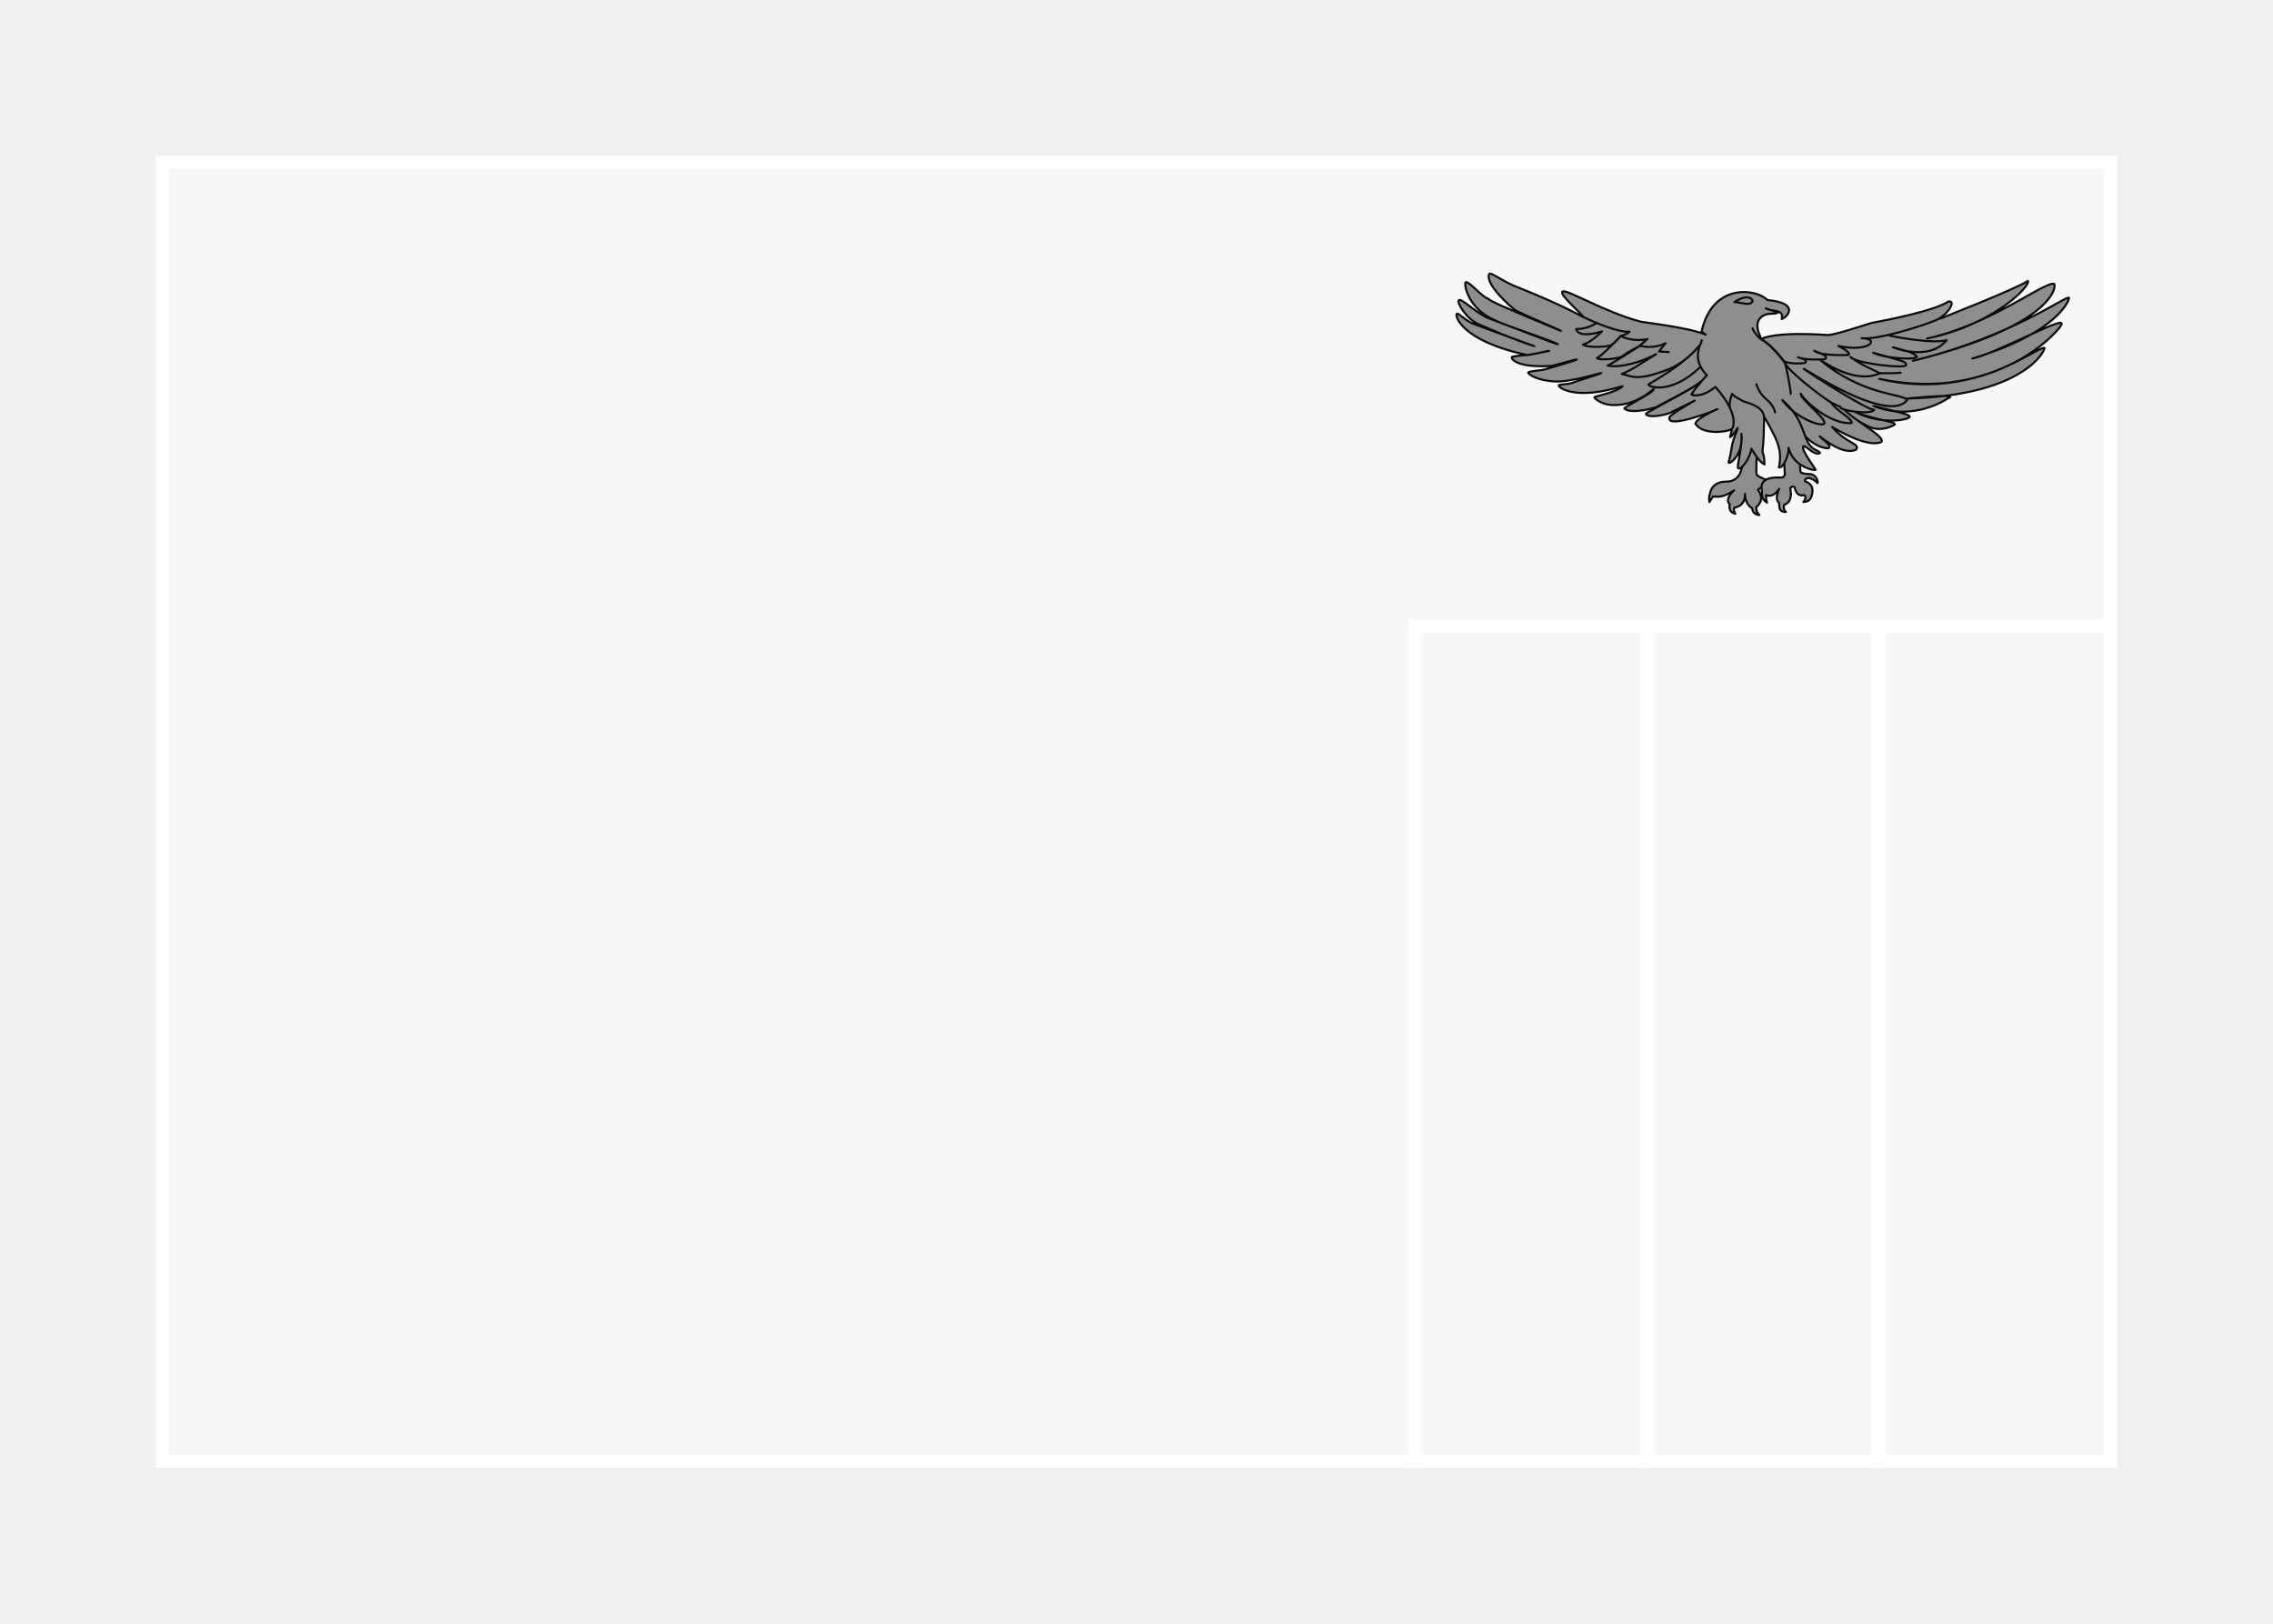
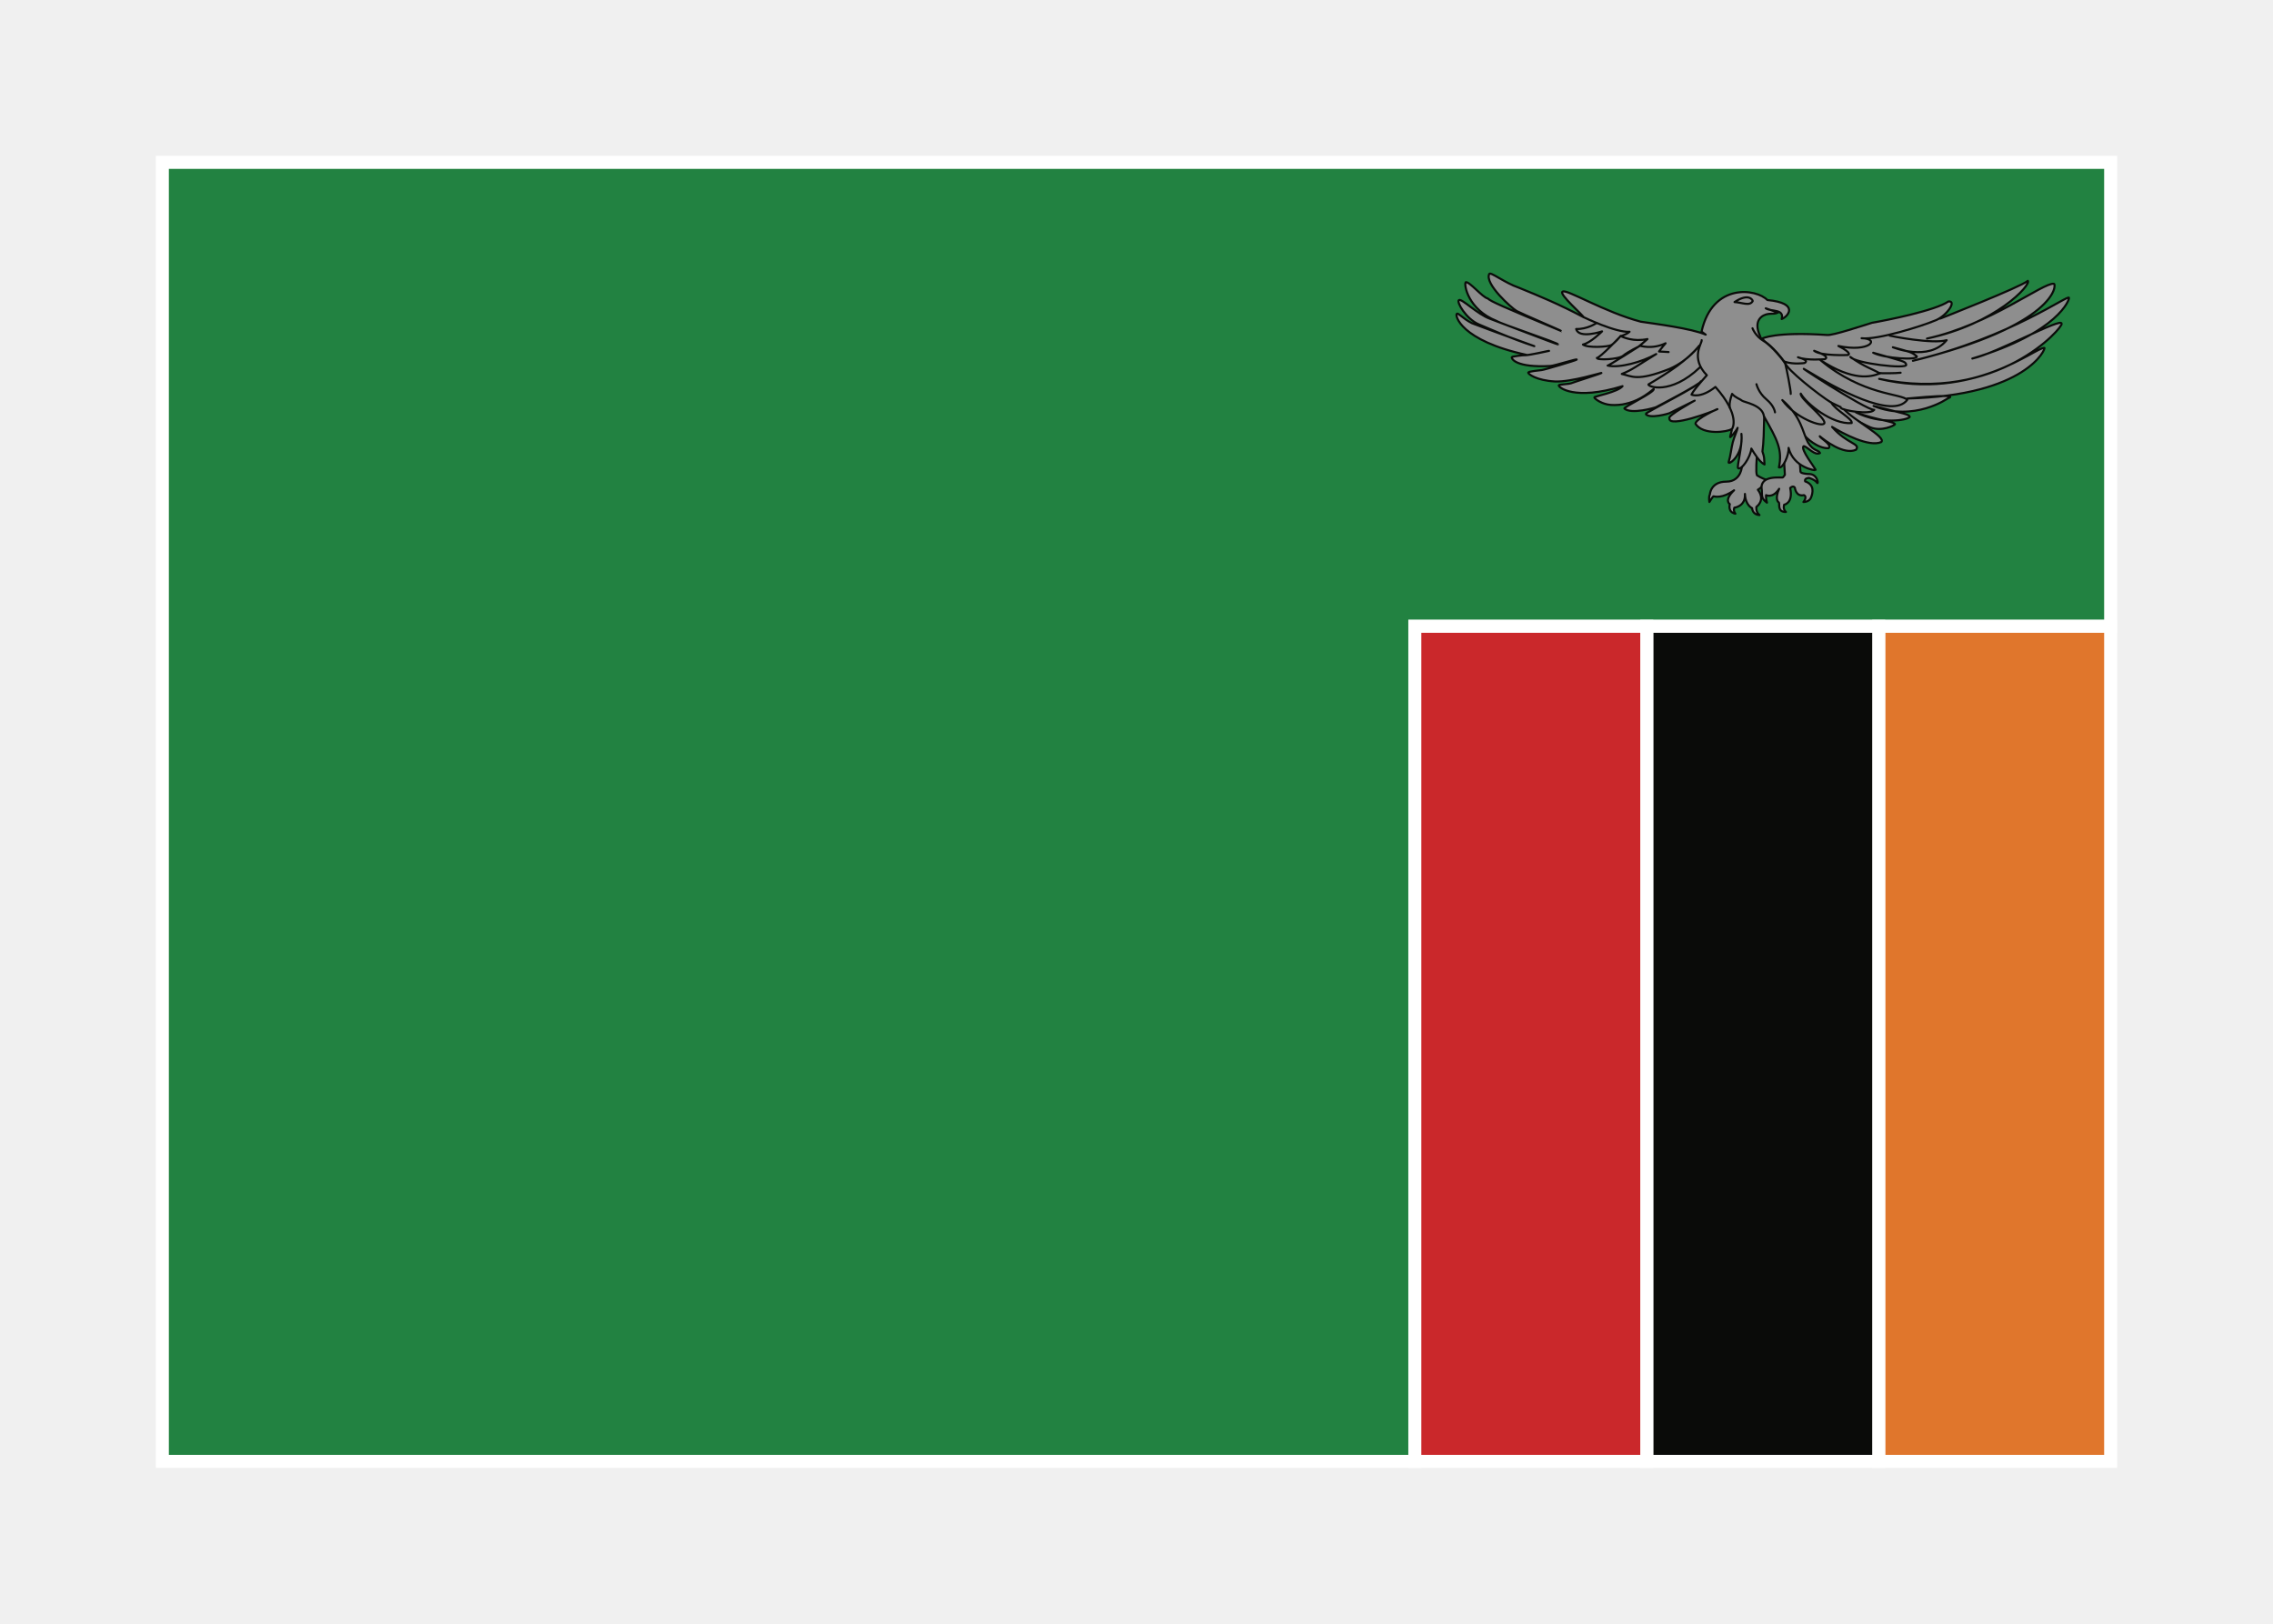
<svg xmlns="http://www.w3.org/2000/svg" width="350" height="250" viewBox="0 0 350 250" fill="none">
  <g id="flag / africa / zambia / b">
    <g id="zambia b">
      <g id="green">
-         <path fill-rule="evenodd" clip-rule="evenodd" d="M217.857 225H25V25H325V96.429H217.857V225Z" fill="white" fill-opacity="0.5" />
+         <path fill-rule="evenodd" clip-rule="evenodd" d="M217.857 225H25V25H325V96.429H217.857V225Z" fill="#228241" fill-opacity="1" />
        <path d="M25 225H24V226H25V225ZM217.857 225V226H218.857V225H217.857ZM25 25V24H24V25H25ZM325 25H326V24H325V25ZM325 96.429V97.429H326V96.429H325ZM217.857 96.429V95.429H216.857V96.429H217.857ZM25 226H217.857V224H25V226ZM24 25V225H26V25H24ZM325 24H25V26H325V24ZM326 96.429V25H324V96.429H326ZM325 95.429H217.857V97.429H325V95.429ZM216.857 96.429V225H218.857V96.429H216.857Z" fill="white" />
      </g>
-       <path id="orange" fill-rule="evenodd" clip-rule="evenodd" d="M289.286 225H325V96.429H289.286V225Z" fill="white" fill-opacity="0.5" stroke="white" stroke-width="2" />
-       <path id="black" fill-rule="evenodd" clip-rule="evenodd" d="M253.571 225H289.286V96.429H253.571V225Z" fill="white" fill-opacity="0.5" stroke="white" stroke-width="2" />
-       <path id="red" fill-rule="evenodd" clip-rule="evenodd" d="M217.857 225H253.571V96.429H217.857V225Z" fill="white" fill-opacity="0.5" stroke="white" stroke-width="2" />
-       <g id="eagle" style="mix-blend-mode:luminosity">
-         <path id="Fill 5" fill-rule="evenodd" clip-rule="evenodd" d="M298.775 49.048C298.775 49.048 311.061 44.233 312.251 43.24C312.793 43.836 307.326 49.892 296.718 52.126C306.352 50.041 314.579 43.488 316.256 43.686C316.744 43.786 316.635 50.09 294.553 55.551C309.816 51.877 318.692 45.126 318.584 45.871C318.692 46.02 317.068 51.182 303.7 55.203C307.435 54.409 317.555 48.75 317.447 49.842C317.772 50.289 307.651 62.203 289.358 58.331C303.971 61.806 313.442 53.416 314.795 53.565C315.066 53.615 312.089 60.912 293.688 61.359C302.51 60.515 299.966 61.309 299.966 61.309C299.966 61.309 294.77 65.032 288.492 62.501C293.417 63.742 293.958 63.791 294.066 64.188C293.741 64.685 289.682 65.429 285.786 63.493C288.925 64.685 291.739 64.883 291.793 65.33C291.739 65.479 289.736 66.521 287.95 65.777C286.164 65.032 269.711 55.749 269.711 55.749L297.747 48.7L298.775 49.048Z" fill="#E0762C" />
+       <path id="orange" fill-rule="evenodd" clip-rule="evenodd" d="M289.286 225H325V96.429H289.286V225Z" fill="#E0762C" fill-opacity="1" stroke="white" stroke-width="2" />
+       <path id="black" fill-rule="evenodd" clip-rule="evenodd" d="M253.571 225H289.286V96.429H253.571V225Z" fill="#0A0B09" fill-opacity="1" stroke="white" stroke-width="2" />
+       <path id="red" fill-rule="evenodd" clip-rule="evenodd" d="M217.857 225H253.571V96.429H217.857V225Z" fill="#CA282B" fill-opacity="1" stroke="white" stroke-width="2" />
+       <g id="eagle">
+         <path id="Fill 5" fill-rule="evenodd" clip-rule="evenodd" d="M298.775 49.048C298.775 49.048 311.061 44.233 312.251 43.24C312.793 43.836 307.326 49.892 296.718 52.126C306.352 50.041 314.579 43.488 316.256 43.686C316.744 43.786 316.635 50.09 294.553 55.551C309.816 51.877 318.692 45.126 318.584 45.871C318.692 46.02 317.068 51.182 303.7 55.203C307.435 54.409 317.555 48.75 317.447 49.842C317.772 50.289 307.651 62.203 289.358 58.331C303.971 61.806 313.442 53.416 314.795 53.565C315.066 53.615 312.089 60.912 293.688 61.359C302.51 60.515 299.966 61.309 299.966 61.309C299.966 61.309 294.77 65.032 288.492 62.501C293.417 63.742 293.958 63.791 294.066 64.188C293.741 64.685 289.682 65.429 285.786 63.493C288.925 64.685 291.739 64.883 291.793 65.33C291.739 65.479 289.736 66.521 287.95 65.777C286.164 65.032 269.711 55.749 269.711 55.749L297.747 48.7L298.775 49.048Z" fill="#8E8E8E" />
        <path id="Stroke 6" fill-rule="evenodd" clip-rule="evenodd" d="M298.775 49.048C298.775 49.048 311.061 44.233 312.251 43.24C312.793 43.836 307.326 49.892 296.718 52.126C306.352 50.041 314.579 43.488 316.256 43.686C316.744 43.786 316.635 50.09 294.553 55.551C309.816 51.877 318.692 45.126 318.584 45.871C318.692 46.02 317.068 51.182 303.7 55.203C307.435 54.409 317.555 48.75 317.447 49.842C317.772 50.289 307.651 62.203 289.358 58.331C303.971 61.806 313.442 53.416 314.795 53.565C315.066 53.615 312.089 60.912 293.688 61.359C302.51 60.515 299.966 61.309 299.966 61.309C299.966 61.309 294.77 65.032 288.492 62.501C293.417 63.742 293.958 63.791 294.066 64.188C293.741 64.685 289.682 65.429 285.786 63.493C288.925 64.685 291.739 64.883 291.793 65.33C291.739 65.479 289.736 66.521 287.95 65.777C286.164 65.032 269.711 55.749 269.711 55.749L297.747 48.7L298.775 49.048Z" stroke="#0A0B09" stroke-width="0.321" stroke-linecap="round" stroke-linejoin="round" />
-         <path id="Fill 7" fill-rule="evenodd" clip-rule="evenodd" d="M265.816 74.157C263.351 74.157 263.283 76.169 263.283 76.169C263.283 76.169 263.079 76.314 263.215 77.29C263.622 76.626 263.826 76.418 263.826 76.418C264.097 76.46 265.228 76.772 267.015 75.486C265.386 77.04 266.359 77.621 266.359 77.621C266.359 77.621 265.974 78.846 267.218 79.094C266.834 78.597 267.06 78.162 267.06 78.162C267.06 78.162 268.802 77.996 268.689 76.046C268.757 77.808 269.797 78.245 269.797 78.245C269.797 78.245 269.797 79.219 270.928 79.302C270.317 78.805 270.453 78.037 270.453 78.037C270.453 78.037 271.923 77.061 270.679 75.401C271.425 75.007 272.036 73.909 272.036 73.909C272.036 73.909 271.018 73.514 270.543 73.183C270.317 72.746 270.521 70.361 270.521 70.361L269.91 67.269L268.168 72.082C268.236 71.398 268.281 74.157 265.816 74.157Z" fill="#E0762C" />
+         <path id="Fill 7" fill-rule="evenodd" clip-rule="evenodd" d="M265.816 74.157C263.351 74.157 263.283 76.169 263.283 76.169C263.283 76.169 263.079 76.314 263.215 77.29C263.622 76.626 263.826 76.418 263.826 76.418C264.097 76.46 265.228 76.772 267.015 75.486C265.386 77.04 266.359 77.621 266.359 77.621C266.359 77.621 265.974 78.846 267.218 79.094C266.834 78.597 267.06 78.162 267.06 78.162C267.06 78.162 268.802 77.996 268.689 76.046C268.757 77.808 269.797 78.245 269.797 78.245C269.797 78.245 269.797 79.219 270.928 79.302C270.317 78.805 270.453 78.037 270.453 78.037C270.453 78.037 271.923 77.061 270.679 75.401C271.425 75.007 272.036 73.909 272.036 73.909C272.036 73.909 271.018 73.514 270.543 73.183C270.317 72.746 270.521 70.361 270.521 70.361L269.91 67.269L268.168 72.082C268.236 71.398 268.281 74.157 265.816 74.157Z" fill="#8E8E8E" />
        <path id="Stroke 8" fill-rule="evenodd" clip-rule="evenodd" d="M265.816 74.157C263.351 74.157 263.283 76.169 263.283 76.169C263.283 76.169 263.079 76.314 263.215 77.29C263.622 76.626 263.826 76.418 263.826 76.418C264.097 76.46 265.228 76.772 267.015 75.486C265.386 77.04 266.359 77.621 266.359 77.621C266.359 77.621 265.974 78.846 267.218 79.094C266.834 78.597 267.06 78.162 267.06 78.162C267.06 78.162 268.802 77.996 268.689 76.046C268.757 77.808 269.797 78.245 269.797 78.245C269.797 78.245 269.797 79.219 270.928 79.302C270.317 78.805 270.453 78.037 270.453 78.037C270.453 78.037 271.923 77.061 270.679 75.401C271.425 75.007 272.036 73.909 272.036 73.909C272.036 73.909 271.018 73.514 270.543 73.183C270.317 72.746 270.521 70.361 270.521 70.361L269.91 67.269L268.168 72.082C268.236 71.398 268.281 74.157 265.816 74.157Z" stroke="#0A0B09" stroke-width="0.321" stroke-linecap="round" stroke-linejoin="round" />
-         <path id="Fill 9" fill-rule="evenodd" clip-rule="evenodd" d="M277.992 67.216C278.046 67.266 279.832 69.103 281.564 69.002C282.213 68.507 280.211 67.415 280.211 67.166C280.914 67.763 283.891 70.096 285.786 69.251C286.543 68.258 284.432 68.407 282.105 65.727C283.729 66.719 287.788 68.903 289.682 68.059C290.494 67.266 285.461 64.784 283.783 62.847L279.453 60.812L273.554 65.231L277.992 67.216Z" fill="#E0762C" />
+         <path id="Fill 9" fill-rule="evenodd" clip-rule="evenodd" d="M277.992 67.216C278.046 67.266 279.832 69.103 281.564 69.002C282.213 68.507 280.211 67.415 280.211 67.166C280.914 67.763 283.891 70.096 285.786 69.251C286.543 68.258 284.432 68.407 282.105 65.727C283.729 66.719 287.788 68.903 289.682 68.059C290.494 67.266 285.461 64.784 283.783 62.847L279.453 60.812L273.554 65.231L277.992 67.216Z" fill="#8E8E8E" />
        <path id="Stroke 10" fill-rule="evenodd" clip-rule="evenodd" d="M277.992 67.216C278.046 67.266 279.832 69.103 281.564 69.002C282.213 68.507 280.211 67.415 280.211 67.166C280.914 67.763 283.891 70.096 285.786 69.251C286.543 68.258 284.432 68.407 282.105 65.727C283.729 66.719 287.788 68.903 289.682 68.059C290.494 67.266 285.461 64.784 283.783 62.847L279.453 60.812L273.554 65.231L277.992 67.216Z" stroke="#0A0B09" stroke-width="0.321" stroke-linecap="round" stroke-linejoin="round" />
-         <path id="Fill 11" fill-rule="evenodd" clip-rule="evenodd" d="M271.335 52.126C271.335 52.126 273.337 51.032 281.348 51.578C282.214 51.678 286.814 50.139 288.275 49.693C290.602 49.295 298.017 47.806 300.02 46.416C301.427 46.267 299.641 48.8 297.855 49.395C295.96 50.19 289.087 52.373 286.651 52.075C289.574 52.126 287.95 54.309 283.079 53.267C285.407 54.459 284.541 54.657 284.541 54.657C284.541 54.657 280.427 54.855 279.345 54.011C282.105 54.955 280.969 55.303 280.969 55.303C280.969 55.303 278.154 55.55 276.855 55.005C278.858 55.55 277.829 55.898 277.829 55.898C277.829 55.898 276.206 56.147 274.853 55.7C273.5 55.252 271.443 52.126 271.335 52.126Z" fill="#E0762C" />
+         <path id="Fill 11" fill-rule="evenodd" clip-rule="evenodd" d="M271.335 52.126C271.335 52.126 273.337 51.032 281.348 51.578C282.214 51.678 286.814 50.139 288.275 49.693C290.602 49.295 298.017 47.806 300.02 46.416C301.427 46.267 299.641 48.8 297.855 49.395C295.96 50.19 289.087 52.373 286.651 52.075C289.574 52.126 287.95 54.309 283.079 53.267C285.407 54.459 284.541 54.657 284.541 54.657C284.541 54.657 280.427 54.855 279.345 54.011C282.105 54.955 280.969 55.303 280.969 55.303C280.969 55.303 278.154 55.55 276.855 55.005C278.858 55.55 277.829 55.898 277.829 55.898C277.829 55.898 276.206 56.147 274.853 55.7C273.5 55.252 271.443 52.126 271.335 52.126Z" fill="#8E8E8E" />
        <path id="Stroke 12" fill-rule="evenodd" clip-rule="evenodd" d="M271.335 52.126C271.335 52.126 273.337 51.032 281.348 51.578C282.214 51.678 286.814 50.139 288.275 49.693C290.602 49.295 298.017 47.806 300.02 46.416C301.427 46.267 299.641 48.8 297.855 49.395C295.96 50.19 289.087 52.373 286.651 52.075C289.574 52.126 287.95 54.309 283.079 53.267C285.407 54.459 284.541 54.657 284.541 54.657C284.541 54.657 280.427 54.855 279.345 54.011C282.105 54.955 280.969 55.303 280.969 55.303C280.969 55.303 278.154 55.55 276.855 55.005C278.858 55.55 277.829 55.898 277.829 55.898C277.829 55.898 276.206 56.147 274.853 55.7C273.5 55.252 271.443 52.126 271.335 52.126Z" stroke="#0A0B09" stroke-width="0.321" stroke-linecap="round" stroke-linejoin="round" />
-         <path id="Fill 13" fill-rule="evenodd" clip-rule="evenodd" d="M274.547 68.245L274.841 73.1C274.841 73.1 274.682 73.349 274.547 73.494C274.411 73.639 270.792 72.975 271.29 75.506C271.29 76.544 271.312 76.813 272.081 77.394C271.878 76.709 271.946 76.232 271.946 76.232C271.946 76.232 272.963 76.793 273.959 75.257C273.28 76.772 273.755 77.311 273.913 77.353C274.072 77.623 273.642 78.846 274.999 78.826C274.479 78.369 274.728 77.705 274.728 77.705C274.728 77.705 276.153 77.498 275.655 75.133C276.175 74.656 276.379 75.112 276.379 75.112C276.379 75.112 276.537 76.523 277.781 76.232C278.347 76.523 277.691 77.29 277.691 77.29C277.691 77.29 278.595 77.311 278.867 76.606C279.138 75.9 279.455 74.635 277.962 74.116C277.781 73.619 278.55 73.577 278.55 73.577C278.55 73.577 279.5 73.867 279.771 74.303C280.043 74.739 279.953 73.162 278.776 72.996C277.329 72.954 277.238 72.685 277.238 72.623C277.238 72.56 276.99 69.096 276.877 68.1L274.547 68.245Z" fill="#E0762C" />
+         <path id="Fill 13" fill-rule="evenodd" clip-rule="evenodd" d="M274.547 68.245L274.841 73.1C274.841 73.1 274.682 73.349 274.547 73.494C274.411 73.639 270.792 72.975 271.29 75.506C271.29 76.544 271.312 76.813 272.081 77.394C271.878 76.709 271.946 76.232 271.946 76.232C271.946 76.232 272.963 76.793 273.959 75.257C273.28 76.772 273.755 77.311 273.913 77.353C274.072 77.623 273.642 78.846 274.999 78.826C274.479 78.369 274.728 77.705 274.728 77.705C274.728 77.705 276.153 77.498 275.655 75.133C276.175 74.656 276.379 75.112 276.379 75.112C276.379 75.112 276.537 76.523 277.781 76.232C278.347 76.523 277.691 77.29 277.691 77.29C277.691 77.29 278.595 77.311 278.867 76.606C279.138 75.9 279.455 74.635 277.962 74.116C277.781 73.619 278.55 73.577 278.55 73.577C278.55 73.577 279.5 73.867 279.771 74.303C280.043 74.739 279.953 73.162 278.776 72.996C277.329 72.954 277.238 72.685 277.238 72.623C277.238 72.56 276.99 69.096 276.877 68.1L274.547 68.245Z" fill="#8E8E8E" />
        <path id="Stroke 14" fill-rule="evenodd" clip-rule="evenodd" d="M274.547 68.245L274.841 73.1C274.841 73.1 274.682 73.349 274.547 73.494C274.411 73.639 270.792 72.975 271.29 75.506C271.29 76.544 271.312 76.813 272.081 77.394C271.878 76.709 271.946 76.232 271.946 76.232C271.946 76.232 272.963 76.793 273.959 75.257C273.28 76.772 273.755 77.311 273.913 77.353C274.072 77.623 273.642 78.846 274.999 78.826C274.479 78.369 274.728 77.705 274.728 77.705C274.728 77.705 276.153 77.498 275.655 75.133C276.175 74.656 276.379 75.112 276.379 75.112C276.379 75.112 276.537 76.523 277.781 76.232C278.347 76.523 277.691 77.29 277.691 77.29C277.691 77.29 278.595 77.311 278.867 76.606C279.138 75.9 279.455 74.635 277.962 74.116C277.781 73.619 278.55 73.577 278.55 73.577C278.55 73.577 279.5 73.867 279.771 74.303C280.043 74.739 279.953 73.162 278.776 72.996C277.329 72.954 277.238 72.685 277.238 72.623C277.238 72.56 276.99 69.096 276.877 68.1L274.547 68.245Z" stroke="#0A0B09" stroke-width="0.321" stroke-linecap="round" stroke-linejoin="round" />
-         <path id="Fill 15" fill-rule="evenodd" clip-rule="evenodd" d="M279.581 72.382C279.599 72.16 277.112 69.088 277.743 68.691C278.373 68.81 279.408 70.207 280.246 69.754C279.992 69.209 279.243 69.516 278.393 68.122C277.543 66.546 277.419 64.18 274.443 61.599C276.37 64.33 280.741 65.931 280.926 65.134C281.112 64.338 277.077 61.327 277.284 60.601C278.086 62.092 282.137 65.413 285.122 65.138C285.327 64.498 282.678 63.208 281.996 62.003C280.089 60.828 274.987 56.794 274.885 55.858C273.028 53.375 271.869 52.623 271.329 52.337C271.12 52.112 271.068 51.896 271.027 51.759C269.875 49.267 271.401 48.458 272.295 48.338C273.03 48.263 273.244 48.364 273.773 48.129C273.146 47.904 272.52 47.694 271.894 47.469C272.711 48.019 274.797 47.535 274.345 49.118C275.26 48.799 277.206 46.674 272.139 46.195C270.489 44.46 263.709 43.462 262.012 51.036C262.147 51.142 262.218 51.23 262.649 51.525C260.508 50.573 254.732 49.839 252.651 49.531C247.027 48.042 241.187 44.456 240.626 44.897C239.875 45.203 244.023 48.743 243.808 48.821C240.211 46.898 236.925 45.535 233.867 44.294C231.716 43.557 229.561 41.84 229.324 42.167C228.532 43.671 232.772 47.452 233.561 47.897C234.35 48.322 240.554 50.961 240.462 50.994C231.119 47.104 229.552 46.399 229.083 45.951C228.26 45.781 226.253 43.296 225.694 43.456C225.388 43.732 226.002 47.657 230.461 49.419C231.188 49.905 240.018 52.811 239.932 53.038C239.91 53.095 229.818 49.218 229.425 49.079C227.48 48.38 225.092 45.926 224.646 46.202C224.22 46.453 225.746 49.108 227.713 49.941C228.743 50.358 232.696 52.154 236.258 53.297C236.485 53.372 229.856 50.991 226.669 49.769C225.223 49.034 224.543 48.117 224.323 48.314C223.997 48.511 224.849 52.433 235.091 54.646C235.361 54.752 238.697 53.922 238.532 54.032C238.491 54.059 235.22 54.713 234.901 54.69C234.618 54.65 232.826 54.885 232.793 54.97C232.685 55.235 233.443 56.64 238.731 56.347C239.407 56.31 243.076 55.121 242.768 55.377C242.614 55.505 237.772 56.948 237.403 56.976C237.083 57.018 235.382 57.181 235.319 57.347C235.242 57.573 236.578 58.573 239.418 58.733C241.932 58.855 246.711 57.324 246.615 57.423C246.519 57.522 242.009 58.94 241.89 59.026C241.727 59.111 240.076 59.193 240.018 59.309C239.883 59.599 242.4 61.758 249.844 59.454C249.097 60.38 245.488 61.014 245.493 61.181C245.477 61.302 246.288 62.021 247.55 62.279C248.181 62.407 249.044 62.381 249.833 62.267C251.25 62.007 252.743 61.492 254.64 59.884C254.867 60.389 249.901 62.694 250.134 62.914C251.211 63.83 254.788 62.796 255.022 62.676C255.257 62.555 261.91 59.114 261.887 58.716C261.991 59.226 253.309 63.553 253.403 63.73C253.96 64.546 256.926 63.688 257.068 63.613C257.209 63.538 260.852 61.733 260.952 61.679C261.052 61.626 256.67 64.031 257.061 64.397C256.872 65.959 263.903 63.32 264.454 62.991C264.73 62.826 261.076 64.464 261.067 65.242C262.243 67.066 266.01 66.488 266.591 66.086C266.882 65.886 266.249 67.441 266.453 67.3C266.524 67.271 267.272 66.459 267.56 65.872C267.468 66.382 267.055 67.185 266.814 68.106C266.573 69.027 266.504 70.067 266.173 71.171C266.097 71.656 268.494 70.223 268.146 66.796C268.351 68.578 267.389 71.912 267.641 72.085C268.144 72.431 269.537 70.425 269.677 69.068C270.091 69.753 270.958 71.184 271.705 71.513C271.623 70.476 271.719 70.524 271.383 69.505C271.577 68.152 271.604 66.279 271.651 64.165C273.679 67.729 274.488 69.233 273.921 71.963C274.525 72.193 275.488 70.058 275.41 68.959C276.185 72.013 279.528 72.471 279.581 72.382Z" fill="#E0762C" />
+         <path id="Fill 15" fill-rule="evenodd" clip-rule="evenodd" d="M279.581 72.382C279.599 72.16 277.112 69.088 277.743 68.691C278.373 68.81 279.408 70.207 280.246 69.754C279.992 69.209 279.243 69.516 278.393 68.122C277.543 66.546 277.419 64.18 274.443 61.599C276.37 64.33 280.741 65.931 280.926 65.134C281.112 64.338 277.077 61.327 277.284 60.601C278.086 62.092 282.137 65.413 285.122 65.138C285.327 64.498 282.678 63.208 281.996 62.003C280.089 60.828 274.987 56.794 274.885 55.858C273.028 53.375 271.869 52.623 271.329 52.337C271.12 52.112 271.068 51.896 271.027 51.759C269.875 49.267 271.401 48.458 272.295 48.338C273.03 48.263 273.244 48.364 273.773 48.129C273.146 47.904 272.52 47.694 271.894 47.469C272.711 48.019 274.797 47.535 274.345 49.118C275.26 48.799 277.206 46.674 272.139 46.195C270.489 44.46 263.709 43.462 262.012 51.036C262.147 51.142 262.218 51.23 262.649 51.525C260.508 50.573 254.732 49.839 252.651 49.531C247.027 48.042 241.187 44.456 240.626 44.897C239.875 45.203 244.023 48.743 243.808 48.821C240.211 46.898 236.925 45.535 233.867 44.294C231.716 43.557 229.561 41.84 229.324 42.167C228.532 43.671 232.772 47.452 233.561 47.897C234.35 48.322 240.554 50.961 240.462 50.994C231.119 47.104 229.552 46.399 229.083 45.951C228.26 45.781 226.253 43.296 225.694 43.456C225.388 43.732 226.002 47.657 230.461 49.419C231.188 49.905 240.018 52.811 239.932 53.038C239.91 53.095 229.818 49.218 229.425 49.079C227.48 48.38 225.092 45.926 224.646 46.202C224.22 46.453 225.746 49.108 227.713 49.941C228.743 50.358 232.696 52.154 236.258 53.297C236.485 53.372 229.856 50.991 226.669 49.769C225.223 49.034 224.543 48.117 224.323 48.314C223.997 48.511 224.849 52.433 235.091 54.646C235.361 54.752 238.697 53.922 238.532 54.032C238.491 54.059 235.22 54.713 234.901 54.69C234.618 54.65 232.826 54.885 232.793 54.97C232.685 55.235 233.443 56.64 238.731 56.347C239.407 56.31 243.076 55.121 242.768 55.377C242.614 55.505 237.772 56.948 237.403 56.976C237.083 57.018 235.382 57.181 235.319 57.347C235.242 57.573 236.578 58.573 239.418 58.733C241.932 58.855 246.711 57.324 246.615 57.423C246.519 57.522 242.009 58.94 241.89 59.026C241.727 59.111 240.076 59.193 240.018 59.309C239.883 59.599 242.4 61.758 249.844 59.454C249.097 60.38 245.488 61.014 245.493 61.181C245.477 61.302 246.288 62.021 247.55 62.279C248.181 62.407 249.044 62.381 249.833 62.267C251.25 62.007 252.743 61.492 254.64 59.884C254.867 60.389 249.901 62.694 250.134 62.914C251.211 63.83 254.788 62.796 255.022 62.676C255.257 62.555 261.91 59.114 261.887 58.716C261.991 59.226 253.309 63.553 253.403 63.73C253.96 64.546 256.926 63.688 257.068 63.613C257.209 63.538 260.852 61.733 260.952 61.679C261.052 61.626 256.67 64.031 257.061 64.397C256.872 65.959 263.903 63.32 264.454 62.991C264.73 62.826 261.076 64.464 261.067 65.242C262.243 67.066 266.01 66.488 266.591 66.086C266.882 65.886 266.249 67.441 266.453 67.3C266.524 67.271 267.272 66.459 267.56 65.872C267.468 66.382 267.055 67.185 266.814 68.106C266.573 69.027 266.504 70.067 266.173 71.171C266.097 71.656 268.494 70.223 268.146 66.796C268.351 68.578 267.389 71.912 267.641 72.085C268.144 72.431 269.537 70.425 269.677 69.068C270.091 69.753 270.958 71.184 271.705 71.513C271.623 70.476 271.719 70.524 271.383 69.505C271.577 68.152 271.604 66.279 271.651 64.165C273.679 67.729 274.488 69.233 273.921 71.963C274.525 72.193 275.488 70.058 275.41 68.959C276.185 72.013 279.528 72.471 279.581 72.382Z" fill="#8E8E8E" />
        <path id="Stroke 16" fill-rule="evenodd" clip-rule="evenodd" d="M279.581 72.382C279.599 72.16 277.112 69.088 277.743 68.691C278.373 68.81 279.408 70.207 280.246 69.754C279.992 69.209 279.243 69.516 278.393 68.122C277.543 66.546 277.419 64.18 274.443 61.599C276.37 64.33 280.741 65.931 280.926 65.134C281.112 64.338 277.077 61.327 277.284 60.601C278.086 62.092 282.137 65.413 285.122 65.138C285.327 64.498 282.678 63.208 281.996 62.003C280.089 60.828 274.987 56.794 274.885 55.858C273.028 53.375 271.869 52.623 271.329 52.337C271.12 52.112 271.068 51.896 271.027 51.759C269.875 49.267 271.401 48.458 272.295 48.338C273.03 48.263 273.244 48.364 273.773 48.129C273.146 47.904 272.52 47.694 271.894 47.469C272.711 48.019 274.797 47.535 274.345 49.118C275.26 48.799 277.206 46.674 272.139 46.195C270.489 44.46 263.709 43.462 262.012 51.036C262.147 51.142 262.218 51.23 262.649 51.525C260.508 50.573 254.732 49.839 252.651 49.531C247.027 48.042 241.187 44.456 240.626 44.897C239.875 45.203 244.023 48.743 243.808 48.821C240.211 46.898 236.925 45.535 233.867 44.294C231.716 43.557 229.561 41.84 229.324 42.167C228.532 43.671 232.772 47.452 233.561 47.897C234.35 48.322 240.554 50.961 240.462 50.994C231.119 47.104 229.552 46.399 229.083 45.951C228.26 45.781 226.253 43.296 225.694 43.456C225.388 43.732 226.002 47.657 230.461 49.419C231.188 49.905 240.018 52.811 239.932 53.038C239.91 53.095 229.818 49.218 229.425 49.079C227.48 48.38 225.092 45.926 224.646 46.202C224.22 46.453 225.746 49.108 227.713 49.941C228.743 50.358 232.696 52.154 236.258 53.297C236.485 53.372 229.856 50.991 226.669 49.769C225.223 49.034 224.543 48.117 224.323 48.314C223.997 48.511 224.849 52.433 235.091 54.646C235.361 54.752 238.697 53.922 238.532 54.032C238.491 54.059 235.22 54.713 234.901 54.69C234.618 54.65 232.826 54.885 232.793 54.97C232.685 55.235 233.443 56.64 238.731 56.347C239.407 56.31 243.076 55.121 242.768 55.377C242.614 55.505 237.772 56.948 237.403 56.976C237.083 57.018 235.382 57.181 235.319 57.347C235.242 57.573 236.578 58.573 239.418 58.733C241.932 58.855 246.711 57.324 246.615 57.423C246.519 57.522 242.009 58.94 241.89 59.026C241.727 59.111 240.076 59.193 240.018 59.309C239.883 59.599 242.4 61.758 249.844 59.454C249.097 60.38 245.488 61.014 245.493 61.181C245.477 61.302 246.288 62.021 247.55 62.279C248.181 62.407 249.044 62.381 249.833 62.267C251.25 62.007 252.743 61.492 254.64 59.884C254.867 60.389 249.901 62.694 250.134 62.914C251.211 63.83 254.788 62.796 255.022 62.676C255.257 62.555 261.91 59.114 261.887 58.716C261.991 59.226 253.309 63.553 253.403 63.73C253.96 64.546 256.926 63.688 257.068 63.613C257.209 63.538 260.852 61.733 260.952 61.679C261.052 61.626 256.67 64.031 257.061 64.397C256.872 65.959 263.903 63.32 264.454 62.991C264.73 62.826 261.076 64.464 261.067 65.242C262.243 67.066 266.01 66.488 266.591 66.086C266.882 65.886 266.249 67.441 266.453 67.3C266.524 67.271 267.272 66.459 267.56 65.872C267.468 66.382 267.055 67.185 266.814 68.106C266.573 69.027 266.504 70.067 266.173 71.171C266.097 71.656 268.494 70.223 268.146 66.796C268.351 68.578 267.389 71.912 267.641 72.085C268.144 72.431 269.537 70.425 269.677 69.068C270.091 69.753 270.958 71.184 271.705 71.513C271.623 70.476 271.719 70.524 271.383 69.505C271.577 68.152 271.604 66.279 271.651 64.165C273.679 67.729 274.488 69.233 273.921 71.963C274.525 72.193 275.488 70.058 275.41 68.959C276.185 72.013 279.528 72.471 279.581 72.382Z" stroke="#0A0B09" stroke-width="0.321" stroke-linecap="round" stroke-linejoin="round" />
-         <path id="Fill 17" fill-rule="evenodd" clip-rule="evenodd" d="M245.796 49.755C245.796 49.755 244.416 50.712 242.698 50.656C243.127 52.232 246.686 51.022 246.686 51.022C246.686 51.022 244.968 52.766 243.741 53.048C244.477 53.611 247.576 53.414 248.098 53.132C248.619 52.851 249.539 51.753 249.539 51.753C249.539 51.753 246.349 55.13 245.888 55.102C245.827 55.496 249.233 55.355 249.938 54.764C250.644 54.173 252.423 53.301 252.423 53.301C252.423 53.301 247.76 56.284 247.545 56.284C249.294 56.706 252.791 55.777 255.031 54.511C251.717 56.537 251.411 56.903 249.723 57.578C251.227 57.888 251.994 58.816 257.087 56.79C260.001 55.524 261.658 53.217 261.658 53.217C259.848 55.44 256.994 57.325 253.835 59.182C253.65 59.52 257.209 60.899 261.75 56.565" fill="#E0762C" />
+         <path id="Fill 17" fill-rule="evenodd" clip-rule="evenodd" d="M245.796 49.755C245.796 49.755 244.416 50.712 242.698 50.656C243.127 52.232 246.686 51.022 246.686 51.022C246.686 51.022 244.968 52.766 243.741 53.048C244.477 53.611 247.576 53.414 248.098 53.132C248.619 52.851 249.539 51.753 249.539 51.753C249.539 51.753 246.349 55.13 245.888 55.102C245.827 55.496 249.233 55.355 249.938 54.764C250.644 54.173 252.423 53.301 252.423 53.301C252.423 53.301 247.76 56.284 247.545 56.284C249.294 56.706 252.791 55.777 255.031 54.511C251.717 56.537 251.411 56.903 249.723 57.578C251.227 57.888 251.994 58.816 257.087 56.79C260.001 55.524 261.658 53.217 261.658 53.217C259.848 55.44 256.994 57.325 253.835 59.182C253.65 59.52 257.209 60.899 261.75 56.565" fill="#8E8E8E" />
        <path id="Stroke 18" d="M245.796 49.755C245.796 49.755 244.416 50.712 242.698 50.656C243.127 52.232 246.686 51.022 246.686 51.022C246.686 51.022 244.968 52.766 243.741 53.048C244.477 53.611 247.576 53.414 248.098 53.132C248.619 52.851 249.539 51.753 249.539 51.753C249.539 51.753 246.349 55.13 245.888 55.102C245.827 55.496 249.233 55.355 249.938 54.764C250.644 54.173 252.423 53.301 252.423 53.301C252.423 53.301 247.76 56.284 247.545 56.284C249.294 56.706 252.791 55.777 255.031 54.511C251.717 56.537 251.411 56.903 249.723 57.578C251.227 57.888 251.994 58.816 257.087 56.79C260.001 55.524 261.658 53.217 261.658 53.217C259.848 55.44 256.994 57.325 253.835 59.182C253.65 59.52 257.209 60.899 261.75 56.565" stroke="#0A0B09" stroke-width="0.321" stroke-linecap="round" stroke-linejoin="round" />
-         <path id="Fill 19" fill-rule="evenodd" clip-rule="evenodd" d="M270.463 59.154C270.463 59.154 270.77 60.477 271.997 61.49C273.224 62.503 273.316 63.487 273.316 63.487" fill="#E0762C" />
+         <path id="Fill 19" fill-rule="evenodd" clip-rule="evenodd" d="M270.463 59.154C270.463 59.154 270.77 60.477 271.997 61.49C273.224 62.503 273.316 63.487 273.316 63.487" fill="#8E8E8E" />
        <path id="Stroke 20" d="M270.463 59.154C270.463 59.154 270.77 60.477 271.997 61.49C273.224 62.503 273.316 63.487 273.316 63.487" stroke="#0A0B09" stroke-width="0.321" stroke-linecap="round" stroke-linejoin="round" />
-         <path id="Fill 21" fill-rule="evenodd" clip-rule="evenodd" d="M269.85 50.543C269.85 50.543 270.279 51.725 271.537 52.485C272.825 53.245 274.759 55.637 274.912 56.059C275.06 56.57 275.801 60.251 275.74 60.645" fill="#E0762C" />
+         <path id="Fill 21" fill-rule="evenodd" clip-rule="evenodd" d="M269.85 50.543C269.85 50.543 270.279 51.725 271.537 52.485C272.825 53.245 274.759 55.637 274.912 56.059C275.06 56.57 275.801 60.251 275.74 60.645" fill="#8E8E8E" />
        <path id="Stroke 22" d="M269.85 50.543C269.85 50.543 270.279 51.725 271.537 52.485C272.825 53.245 274.759 55.637 274.912 56.059C275.06 56.57 275.801 60.251 275.74 60.645" stroke="#0A0B09" stroke-width="0.321" stroke-linecap="round" stroke-linejoin="round" />
-         <path id="Fill 23" fill-rule="evenodd" clip-rule="evenodd" d="M262.026 52.372C262.118 52.823 260.216 55.102 262.824 57.775C260.461 60.42 260.462 60.758 260.462 60.758C260.462 60.758 261.781 61.433 264.143 59.576C268.039 63.966 266.741 65.975 266.741 65.975" fill="#E0762C" />
+         <path id="Fill 23" fill-rule="evenodd" clip-rule="evenodd" d="M262.026 52.372C262.118 52.823 260.216 55.102 262.824 57.775C260.461 60.42 260.462 60.758 260.462 60.758C260.462 60.758 261.781 61.433 264.143 59.576C268.039 63.966 266.741 65.975 266.741 65.975" fill="#8E8E8E" />
        <path id="Stroke 24" d="M262.026 52.372C262.118 52.823 260.216 55.102 262.824 57.775C260.461 60.42 260.462 60.758 260.462 60.758C260.462 60.758 261.781 61.433 264.143 59.576C268.039 63.966 266.741 65.975 266.741 65.975" stroke="#0A0B09" stroke-width="0.321" stroke-linecap="round" stroke-linejoin="round" />
-         <path id="Fill 25" fill-rule="evenodd" clip-rule="evenodd" d="M266.43 62.876C266.43 62.876 266.071 62.404 266.711 60.643C267.287 61.28 267.927 61.416 268.208 61.674C268.489 61.931 271.431 62.322 271.618 64.125" fill="#E0762C" />
+         <path id="Fill 25" fill-rule="evenodd" clip-rule="evenodd" d="M266.43 62.876C266.43 62.876 266.071 62.404 266.711 60.643C267.287 61.28 267.927 61.416 268.208 61.674C268.489 61.931 271.431 62.322 271.618 64.125" fill="#8E8E8E" />
        <path id="Stroke 26" d="M266.43 62.876C266.43 62.876 266.071 62.404 266.711 60.643C267.287 61.28 267.927 61.416 268.208 61.674C268.489 61.931 271.431 62.322 271.618 64.125" stroke="#0A0B09" stroke-width="0.321" stroke-linecap="round" stroke-linejoin="round" />
-         <path id="Fill 27" fill-rule="evenodd" clip-rule="evenodd" d="M269.889 46.348C269.889 46.215 269.297 45.049 267.087 46.506C268.271 46.573 269.441 47.195 269.889 46.348Z" fill="#E0762C" />
+         <path id="Fill 27" fill-rule="evenodd" clip-rule="evenodd" d="M269.889 46.348C269.889 46.215 269.297 45.049 267.087 46.506C268.271 46.573 269.441 47.195 269.889 46.348Z" fill="#8E8E8E" />
        <path id="Stroke 28" fill-rule="evenodd" clip-rule="evenodd" d="M269.889 46.348C269.889 46.215 269.297 45.049 267.087 46.506C268.271 46.573 269.441 47.195 269.889 46.348Z" stroke="#0A0B09" stroke-width="0.321" stroke-linecap="round" stroke-linejoin="round" />
-         <path id="Fill 29" fill-rule="evenodd" clip-rule="evenodd" d="M290.981 51.679C291.089 51.728 297.584 53.019 299.749 52.374C296.989 55.749 291.468 53.466 291.468 53.466C294.174 54.211 294.283 54.161 295.149 54.856C295.419 55.501 290.169 55.203 288.437 54.31C293.254 55.7 293.363 55.6 293.525 56.147C293.742 56.891 285.623 55.948 284.919 54.955C287.085 56.494 288.275 56.792 289.466 57.487C288.004 58.082 285.298 58.678 280.319 55.452C286.868 60.912 292.767 60.564 293.688 61.557C291.414 64.635 282.592 59.721 278.533 57.239C274.474 54.757 287.409 63.245 288.6 63.096C288.004 63.94 283.729 63.195 283.458 62.798" fill="#E0762C" />
+         <path id="Fill 29" fill-rule="evenodd" clip-rule="evenodd" d="M290.981 51.679C291.089 51.728 297.584 53.019 299.749 52.374C296.989 55.749 291.468 53.466 291.468 53.466C294.174 54.211 294.283 54.161 295.149 54.856C295.419 55.501 290.169 55.203 288.437 54.31C293.254 55.7 293.363 55.6 293.525 56.147C293.742 56.891 285.623 55.948 284.919 54.955C287.085 56.494 288.275 56.792 289.466 57.487C288.004 58.082 285.298 58.678 280.319 55.452C286.868 60.912 292.767 60.564 293.688 61.557C291.414 64.635 282.592 59.721 278.533 57.239C274.474 54.757 287.409 63.245 288.6 63.096C288.004 63.94 283.729 63.195 283.458 62.798" fill="#8E8E8E" />
        <path id="Stroke 30" d="M290.981 51.679C291.089 51.728 297.584 53.019 299.749 52.374C296.989 55.749 291.468 53.466 291.468 53.466C294.174 54.211 294.283 54.161 295.149 54.856C295.419 55.501 290.169 55.203 288.437 54.31C293.254 55.7 293.363 55.6 293.525 56.147C293.742 56.891 285.623 55.948 284.919 54.955C287.085 56.494 288.275 56.792 289.466 57.487C288.004 58.082 285.298 58.678 280.319 55.452C286.868 60.912 292.767 60.564 293.688 61.557C291.414 64.635 282.592 59.721 278.533 57.239C274.474 54.757 287.409 63.245 288.6 63.096C288.004 63.94 283.729 63.195 283.458 62.798" stroke="#0A0B09" stroke-width="0.321" stroke-linecap="round" stroke-linejoin="round" />
-         <path id="Fill 31" fill-rule="evenodd" clip-rule="evenodd" d="M292.659 57.387C291.901 57.487 289.628 57.487 289.304 57.437L292.659 57.387Z" fill="#E0762C" />
+         <path id="Fill 31" fill-rule="evenodd" clip-rule="evenodd" d="M292.659 57.387C291.901 57.487 289.628 57.487 289.304 57.437L292.659 57.387Z" fill="#8E8E8E" />
        <path id="Stroke 32" d="M292.659 57.387C291.901 57.487 289.628 57.487 289.304 57.437" stroke="#0A0B09" stroke-width="0.321" stroke-linecap="round" stroke-linejoin="round" />
-         <path id="Fill 33" fill-rule="evenodd" clip-rule="evenodd" d="M243.894 48.855C243.894 48.855 248.834 51.246 250.92 51.078C250.368 51.556 249.539 51.752 249.539 51.752C250.061 51.95 251.503 52.654 253.681 52.203C253.159 52.681 252.485 53.217 252.485 53.217C252.485 53.217 254.356 53.864 256.473 52.85C255.829 53.581 255.46 54.117 255.46 54.117L256.933 54.202" fill="#E0762C" />
+         <path id="Fill 33" fill-rule="evenodd" clip-rule="evenodd" d="M243.894 48.855C243.894 48.855 248.834 51.246 250.92 51.078C250.368 51.556 249.539 51.752 249.539 51.752C250.061 51.95 251.503 52.654 253.681 52.203C253.159 52.681 252.485 53.217 252.485 53.217C252.485 53.217 254.356 53.864 256.473 52.85C255.829 53.581 255.46 54.117 255.46 54.117L256.933 54.202" fill="#8E8E8E" />
        <path id="Stroke 34" d="M243.894 48.855C243.894 48.855 248.834 51.246 250.92 51.078C250.368 51.556 249.539 51.752 249.539 51.752C250.061 51.95 251.503 52.654 253.681 52.203C253.159 52.681 252.485 53.217 252.485 53.217C252.485 53.217 254.356 53.864 256.473 52.85C255.829 53.581 255.46 54.117 255.46 54.117L256.933 54.202" stroke="#0A0B09" stroke-width="0.321" stroke-linecap="round" stroke-linejoin="round" />
      </g>
    </g>
  </g>
</svg>
